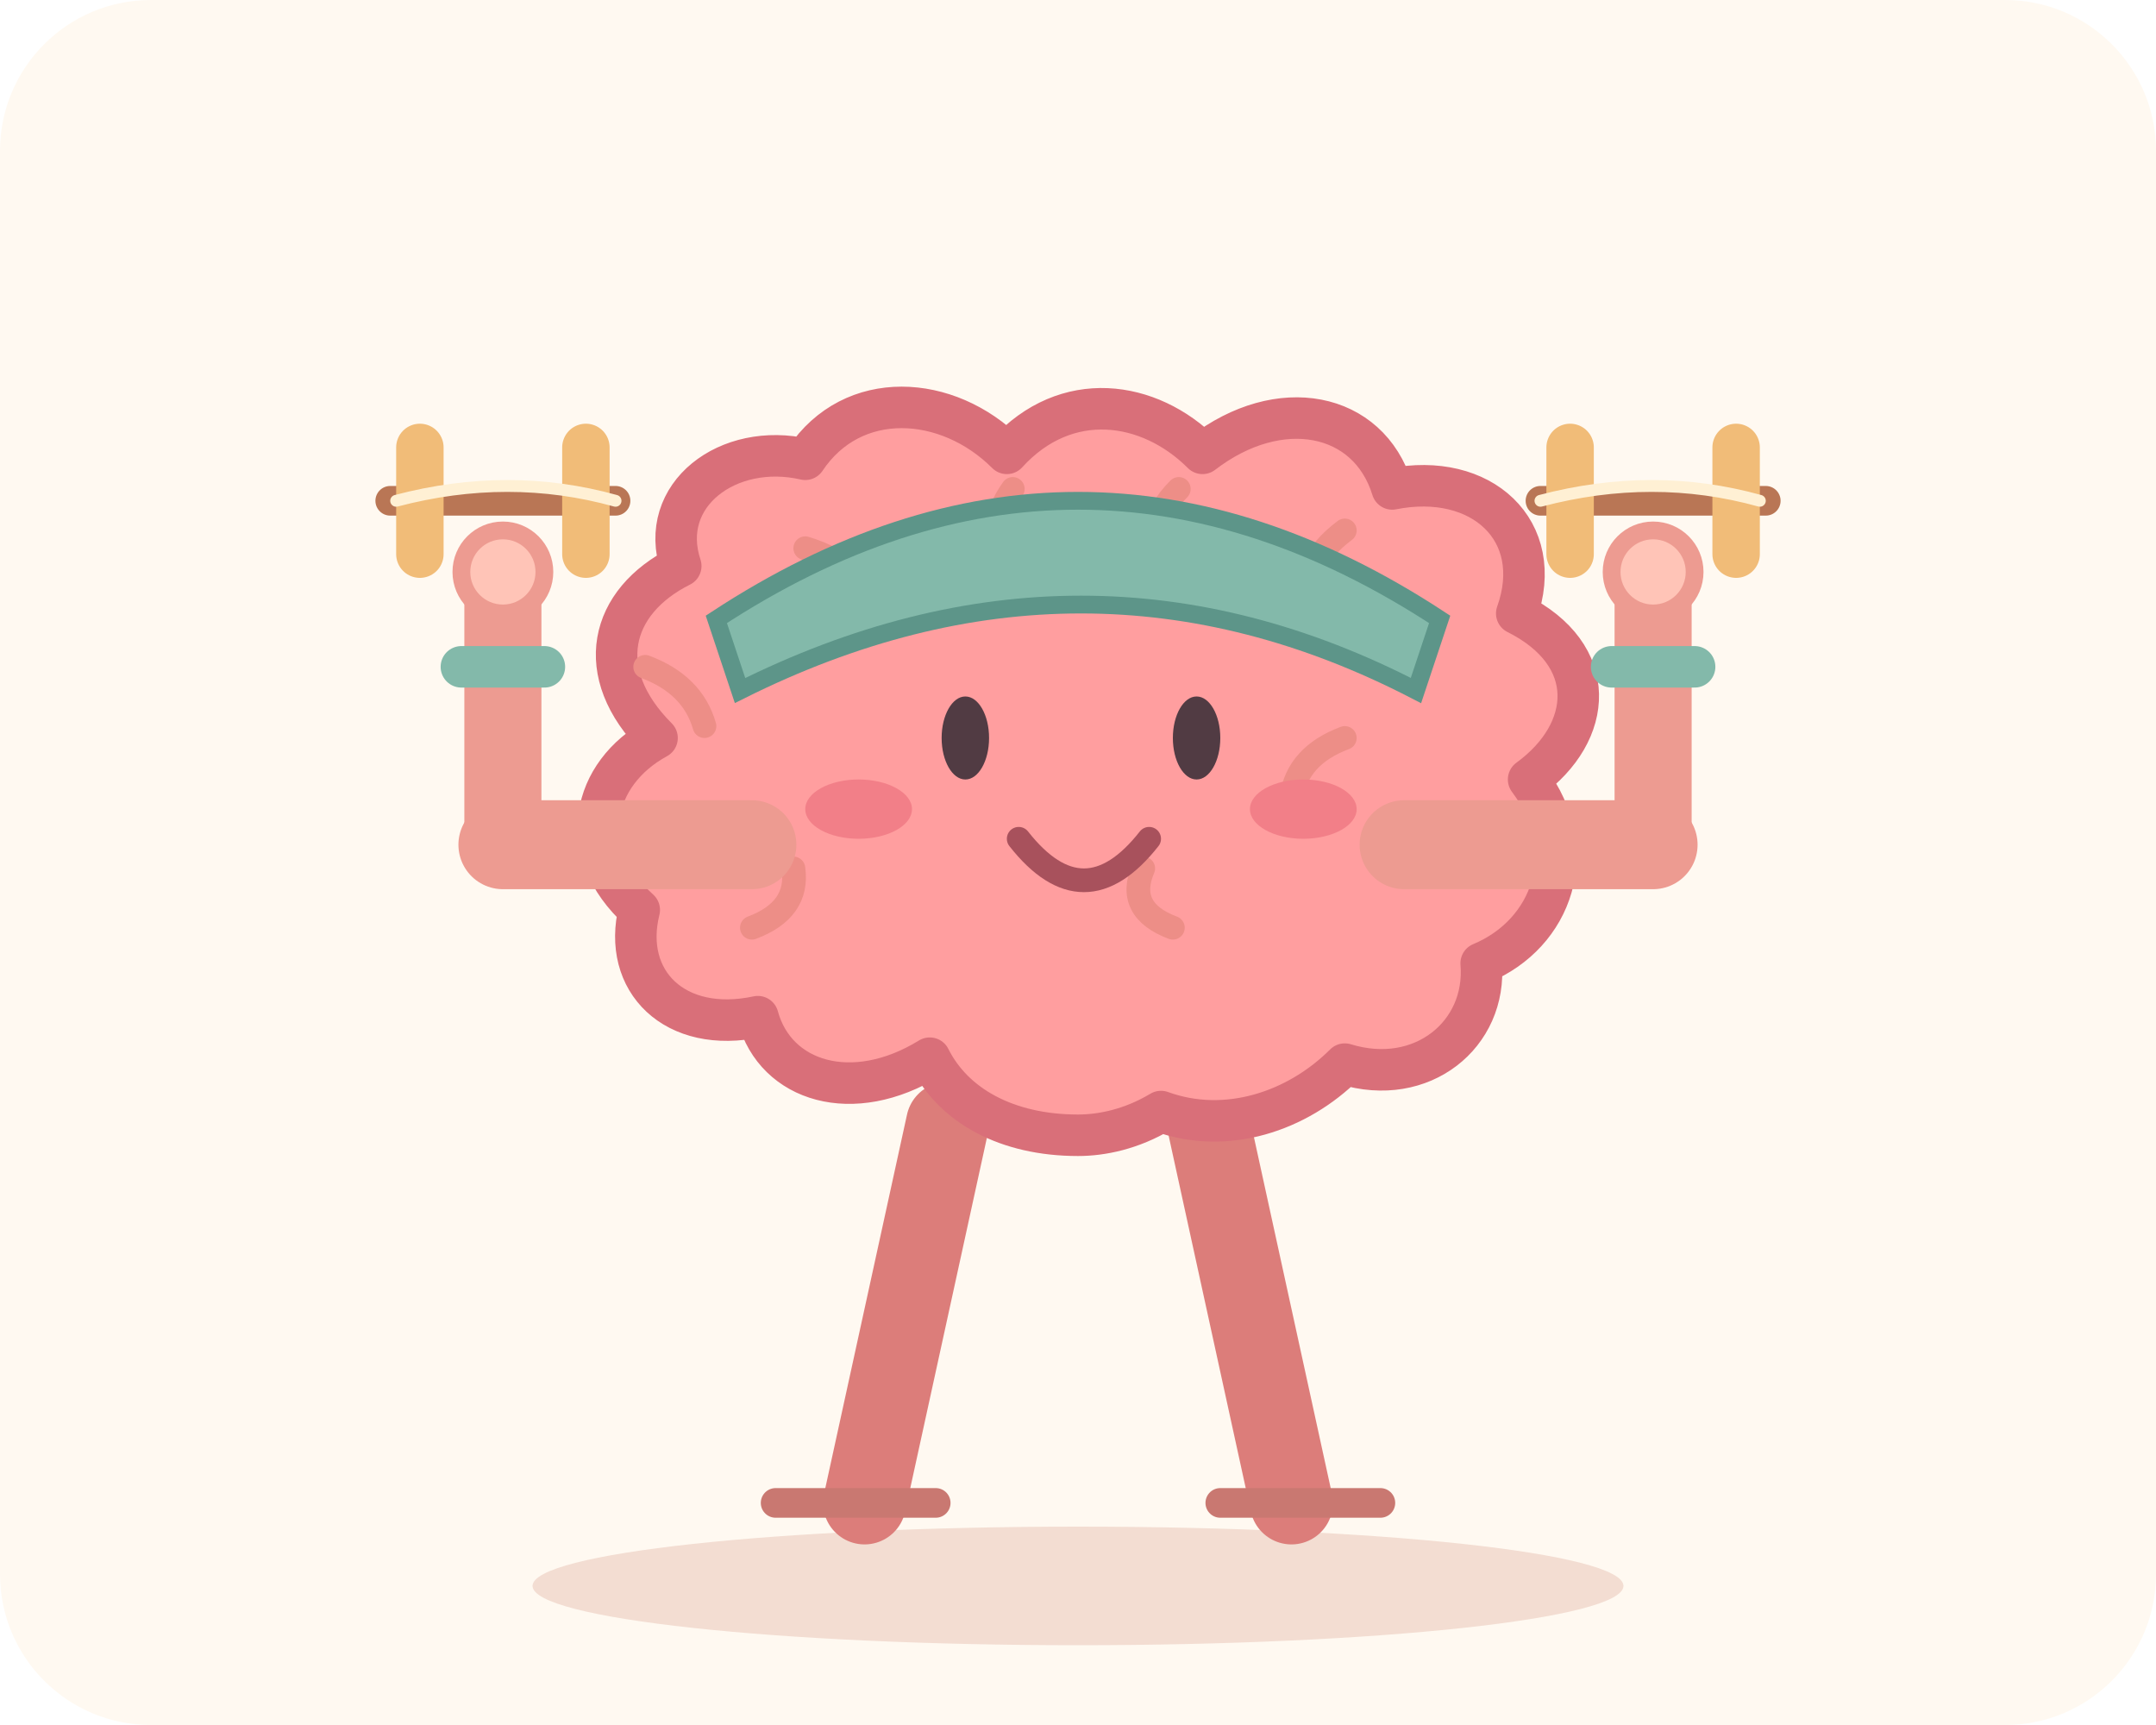
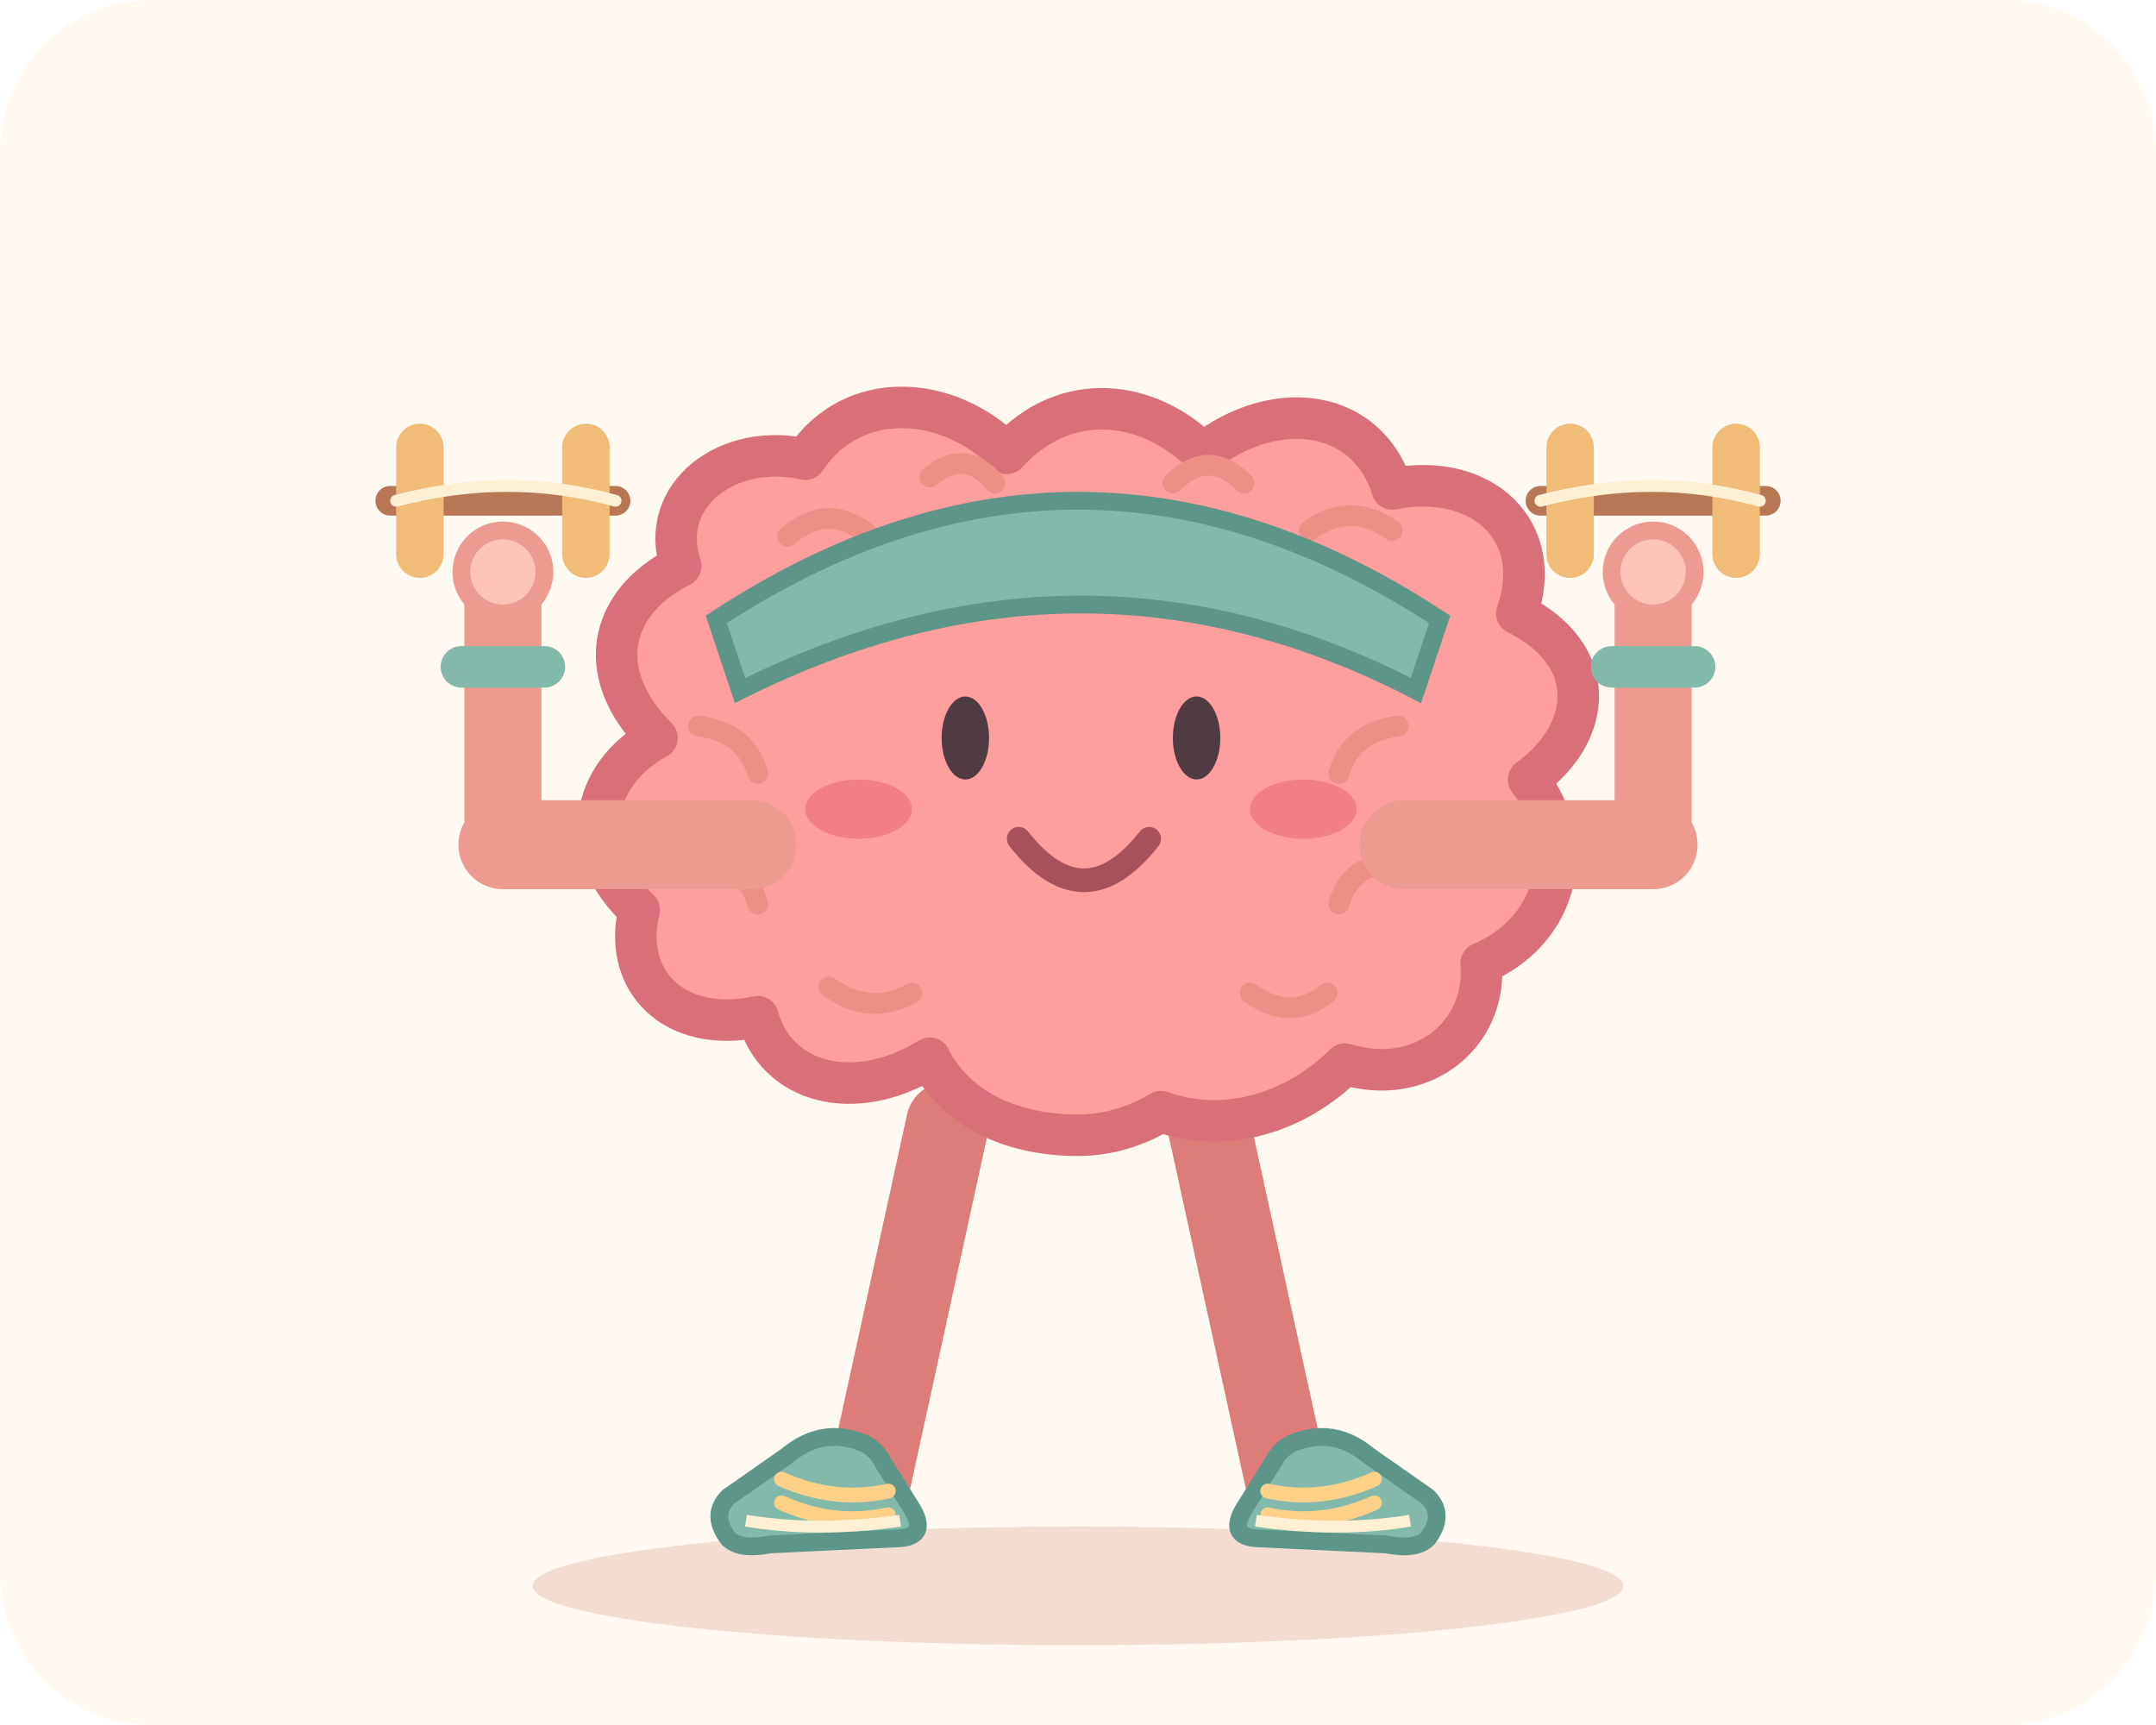
<svg xmlns="http://www.w3.org/2000/svg" viewBox="0 0 400 320" role="img" aria-labelledby="title desc">
  <style>
    .upperL,.upperR,.foreL,.foreR{transform-box:view-box}
    .upperL{transform-origin:145px 157px;animation:raiseL 1.7s ease-in-out infinite}.upperR{transform-origin:255px 157px;animation:raiseR 1.7s ease-in-out infinite}
    .foreL{transform-origin:103px 157px;animation:foreL 1.7s ease-in-out infinite}.foreR{transform-origin:297px 157px;animation:foreR 1.7s ease-in-out infinite}
    .body{transform-box:fill-box;transform-origin:center;animation:bob 1.7s ease-in-out infinite}
    @keyframes raiseL{0%,100%{transform:rotate(0)}48%,66%{transform:rotate(90deg)}}@keyframes raiseR{0%,100%{transform:rotate(0)}48%,66%{transform:rotate(-90deg)}}
    @keyframes foreL{0%,100%{transform:rotate(0)}48%,66%{transform:rotate(-90deg)}}@keyframes foreR{0%,100%{transform:rotate(0)}48%,66%{transform:rotate(90deg)}}
    @keyframes bob{50%{transform:translateY(-2px) rotate(.5deg)}}
    @media(prefers-reduced-motion:reduce){.upperL,.upperR,.foreL,.foreR,.body{animation:none}}
  </style>
  <rect width="400" height="320" rx="28" fill="#fff9f1" />
  <g transform="translate(200 160) scale(1.1) translate(-200 -160)">
    <ellipse cx="200" cy="282" rx="92" ry="10" fill="#f3ddd2" />
    <g class="body">
      <path d="M178 204l-14 64m58-64 14 64" fill="none" stroke="#dc7d7a" stroke-width="14" stroke-linecap="round" />
-       <path d="M149 268h27m48 0h27" stroke="#c97871" stroke-width="5" stroke-linecap="round" />
+       <g stroke-linejoin="round">
+         <path d="M164 258Q157 255 151 260L141 267Q138 270 141 274Q143 276 148 275L169 274Q175 274 172 269L167 261Q166 259 164 258Z" fill="#83b9aa" stroke="#5d9589" stroke-width="3" />
+         <path d="M150 264q9 4 18 2m-18 2q9 4 18 2" fill="none" stroke="#ffd087" stroke-width="2.5" stroke-linecap="round" />
+         <path d="M144 271q12 2 26 0" fill="none" stroke="#fff0d4" stroke-width="2" />
+         <g transform="translate(400 0) scale(-1 1)">
+           <path d="M164 258Q157 255 151 260L141 267Q138 270 141 274Q143 276 148 275L169 274Q175 274 172 269L167 261Q166 259 164 258Z" fill="#83b9aa" stroke="#5d9589" stroke-width="3" />
+           <path d="M150 264q9 4 18 2m-18 2q9 4 18 2" fill="none" stroke="#ffd087" stroke-width="2.5" stroke-linecap="round" />
+           <path d="M144 271q12 2 26 0" fill="none" stroke="#fff0d4" stroke-width="2" />
+         </g>
+       </g>
      <path d="M200 206C188 206 179 201 175 193 162 201 149 197 146 186 132 189 123 180 126 168 115 158 118 145 129 139 118 128 121 116 133 110 129 98 141 89 154 92 162 80 178 81 188 91 198 80 212 82 221 91 234 81 249 84 253 97 268 94 279 104 274 118 288 125 287 138 276 146 285 158 280 172 268 177 269 189 258 198 245 194 237 202 225 206 214 202 209 205 204 206 200 206Z" fill="#ff9e9f" stroke="#d96f79" stroke-width="7" stroke-linejoin="round" />
-       <path d="M154 107q10 3 13 12m22-22q-5 7-1 14m29-14q-7 7-1 14m29-7q-8 6-5 13m-113 10q8 3 10 10m108 2q-8 3-9 10m-91 22q8-3 7-10m64 10q-8-3-5-10" fill="none" stroke="#ed8e87" stroke-width="4" stroke-linecap="round" stroke-linejoin="round" />
+       <path d="M151 105q7-6 14 0M175 95q6-5 11 1M216 96q6-6 12 0M239 104q7-5 14 0M136 137q8 1 10 8M136 160q8 0 10 7M254 137q-8 1-10 8M254 160q-8 0-10 7M158 181q7 5 14 1M229 182q7 5 13 0" fill="none" stroke="#ed8e87" stroke-width="3.5" stroke-linecap="round" stroke-linejoin="round" />
      <ellipse cx="181" cy="139" rx="4" ry="7" fill="#513b43" />
      <ellipse cx="220" cy="139" rx="4" ry="7" fill="#513b43" />
      <ellipse cx="163" cy="151" rx="9" ry="5" fill="#f27f88" />
      <ellipse cx="238" cy="151" rx="9" ry="5" fill="#f27f88" />
      <path d="M190 156q11 14 22 0" fill="none" stroke="#a8515c" stroke-width="4" stroke-linecap="round" />
      <path d="M139 119q61-40 122 0l-4 12q-56-29-114 0z" fill="#83b9aa" stroke="#5d9589" stroke-width="3" />
    </g>
    <g class="upperL" fill="none" stroke="#ed9b91" stroke-width="15" stroke-linecap="round">
      <path d="M145 157h-42" />
      <g class="foreL" stroke-width="13">
        <path d="M103 157v-43" />
        <path d="M96 127h14" stroke="#83b9aa" stroke-width="7" />
        <circle cx="103" cy="111" r="7" fill="#ffc4b7" stroke-width="3" />
        <path d="M84 99h38" stroke="#b97655" stroke-width="5" />
        <path d="M89 90v18m28-18v18" stroke="#f1bc78" stroke-width="8" />
        <path d="M85 99q19-5 37 0" stroke="#fff0d4" stroke-width="2" />
      </g>
    </g>
    <g class="upperR" fill="none" stroke="#ed9b91" stroke-width="15" stroke-linecap="round">
      <path d="M255 157h42" />
      <g class="foreR" stroke-width="13">
        <path d="M297 157v-43" />
        <path d="M290 127h14" stroke="#83b9aa" stroke-width="7" />
        <circle cx="297" cy="111" r="7" fill="#ffc4b7" stroke-width="3" />
        <path d="M278 99h38" stroke="#b97655" stroke-width="5" />
        <path d="M283 90v18m28-18v18" stroke="#f1bc78" stroke-width="8" />
        <path d="M278 99q19-5 37 0" stroke="#fff0d4" stroke-width="2" />
      </g>
    </g>
  </g>
</svg>
